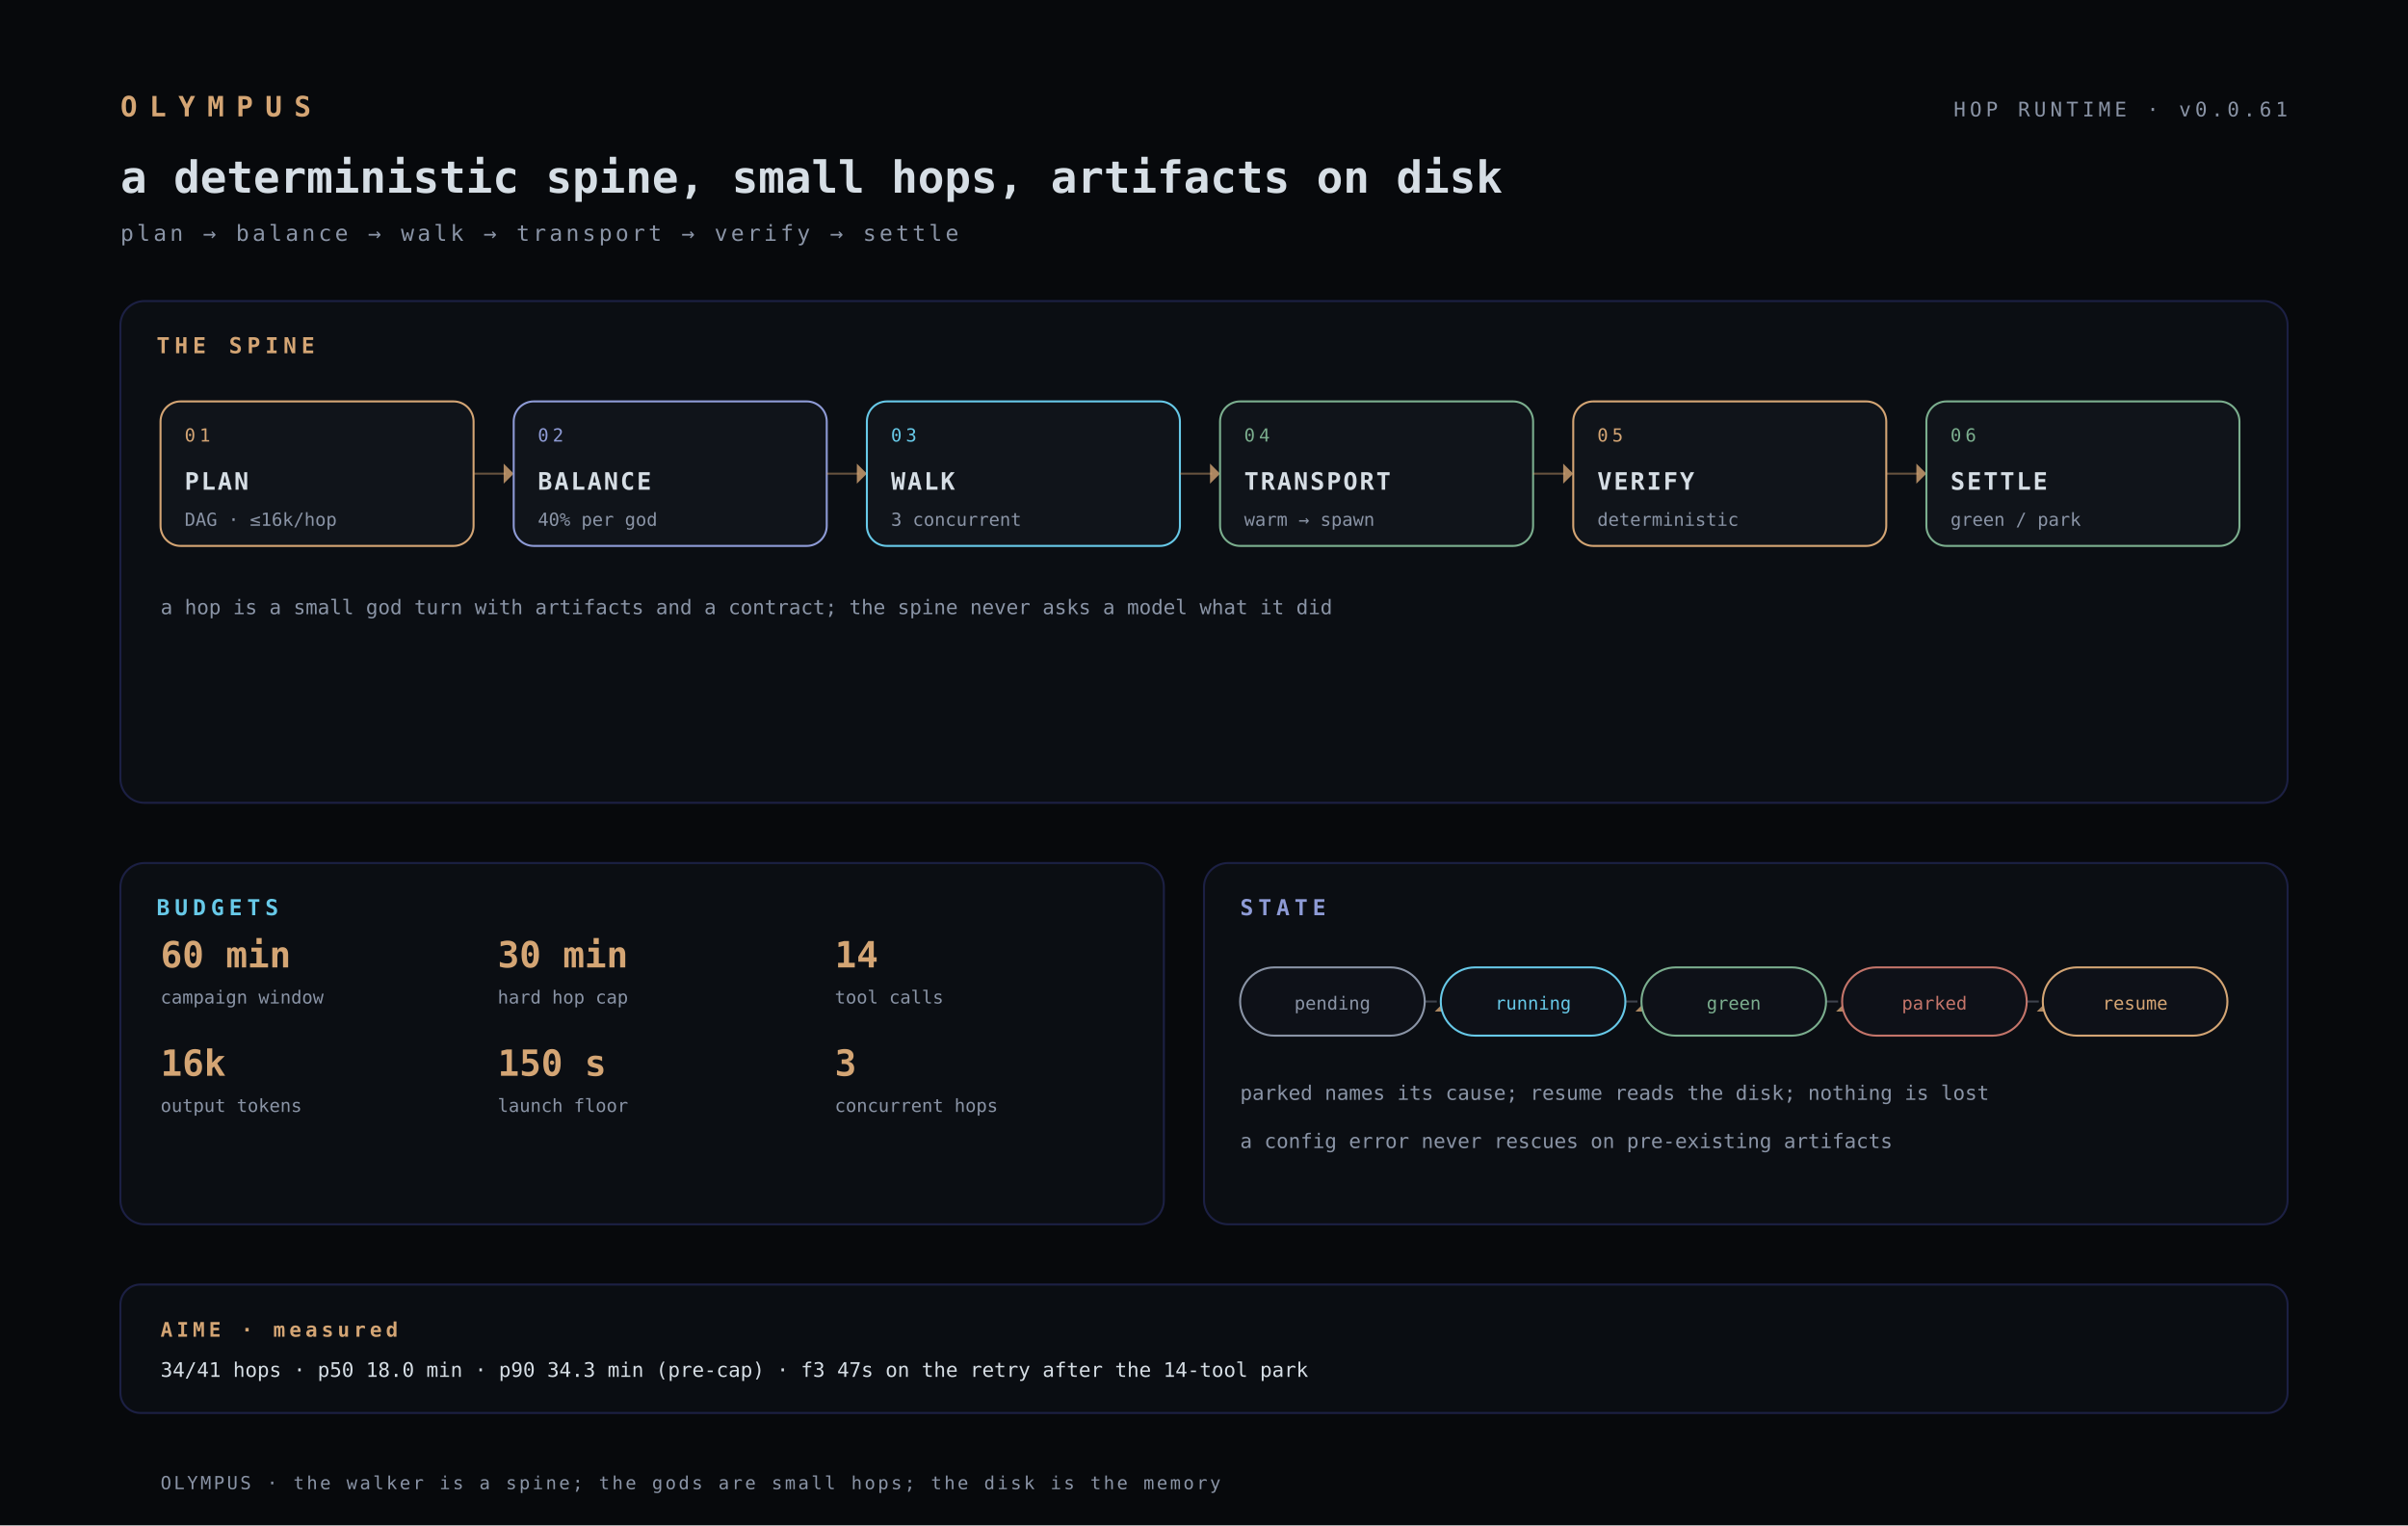
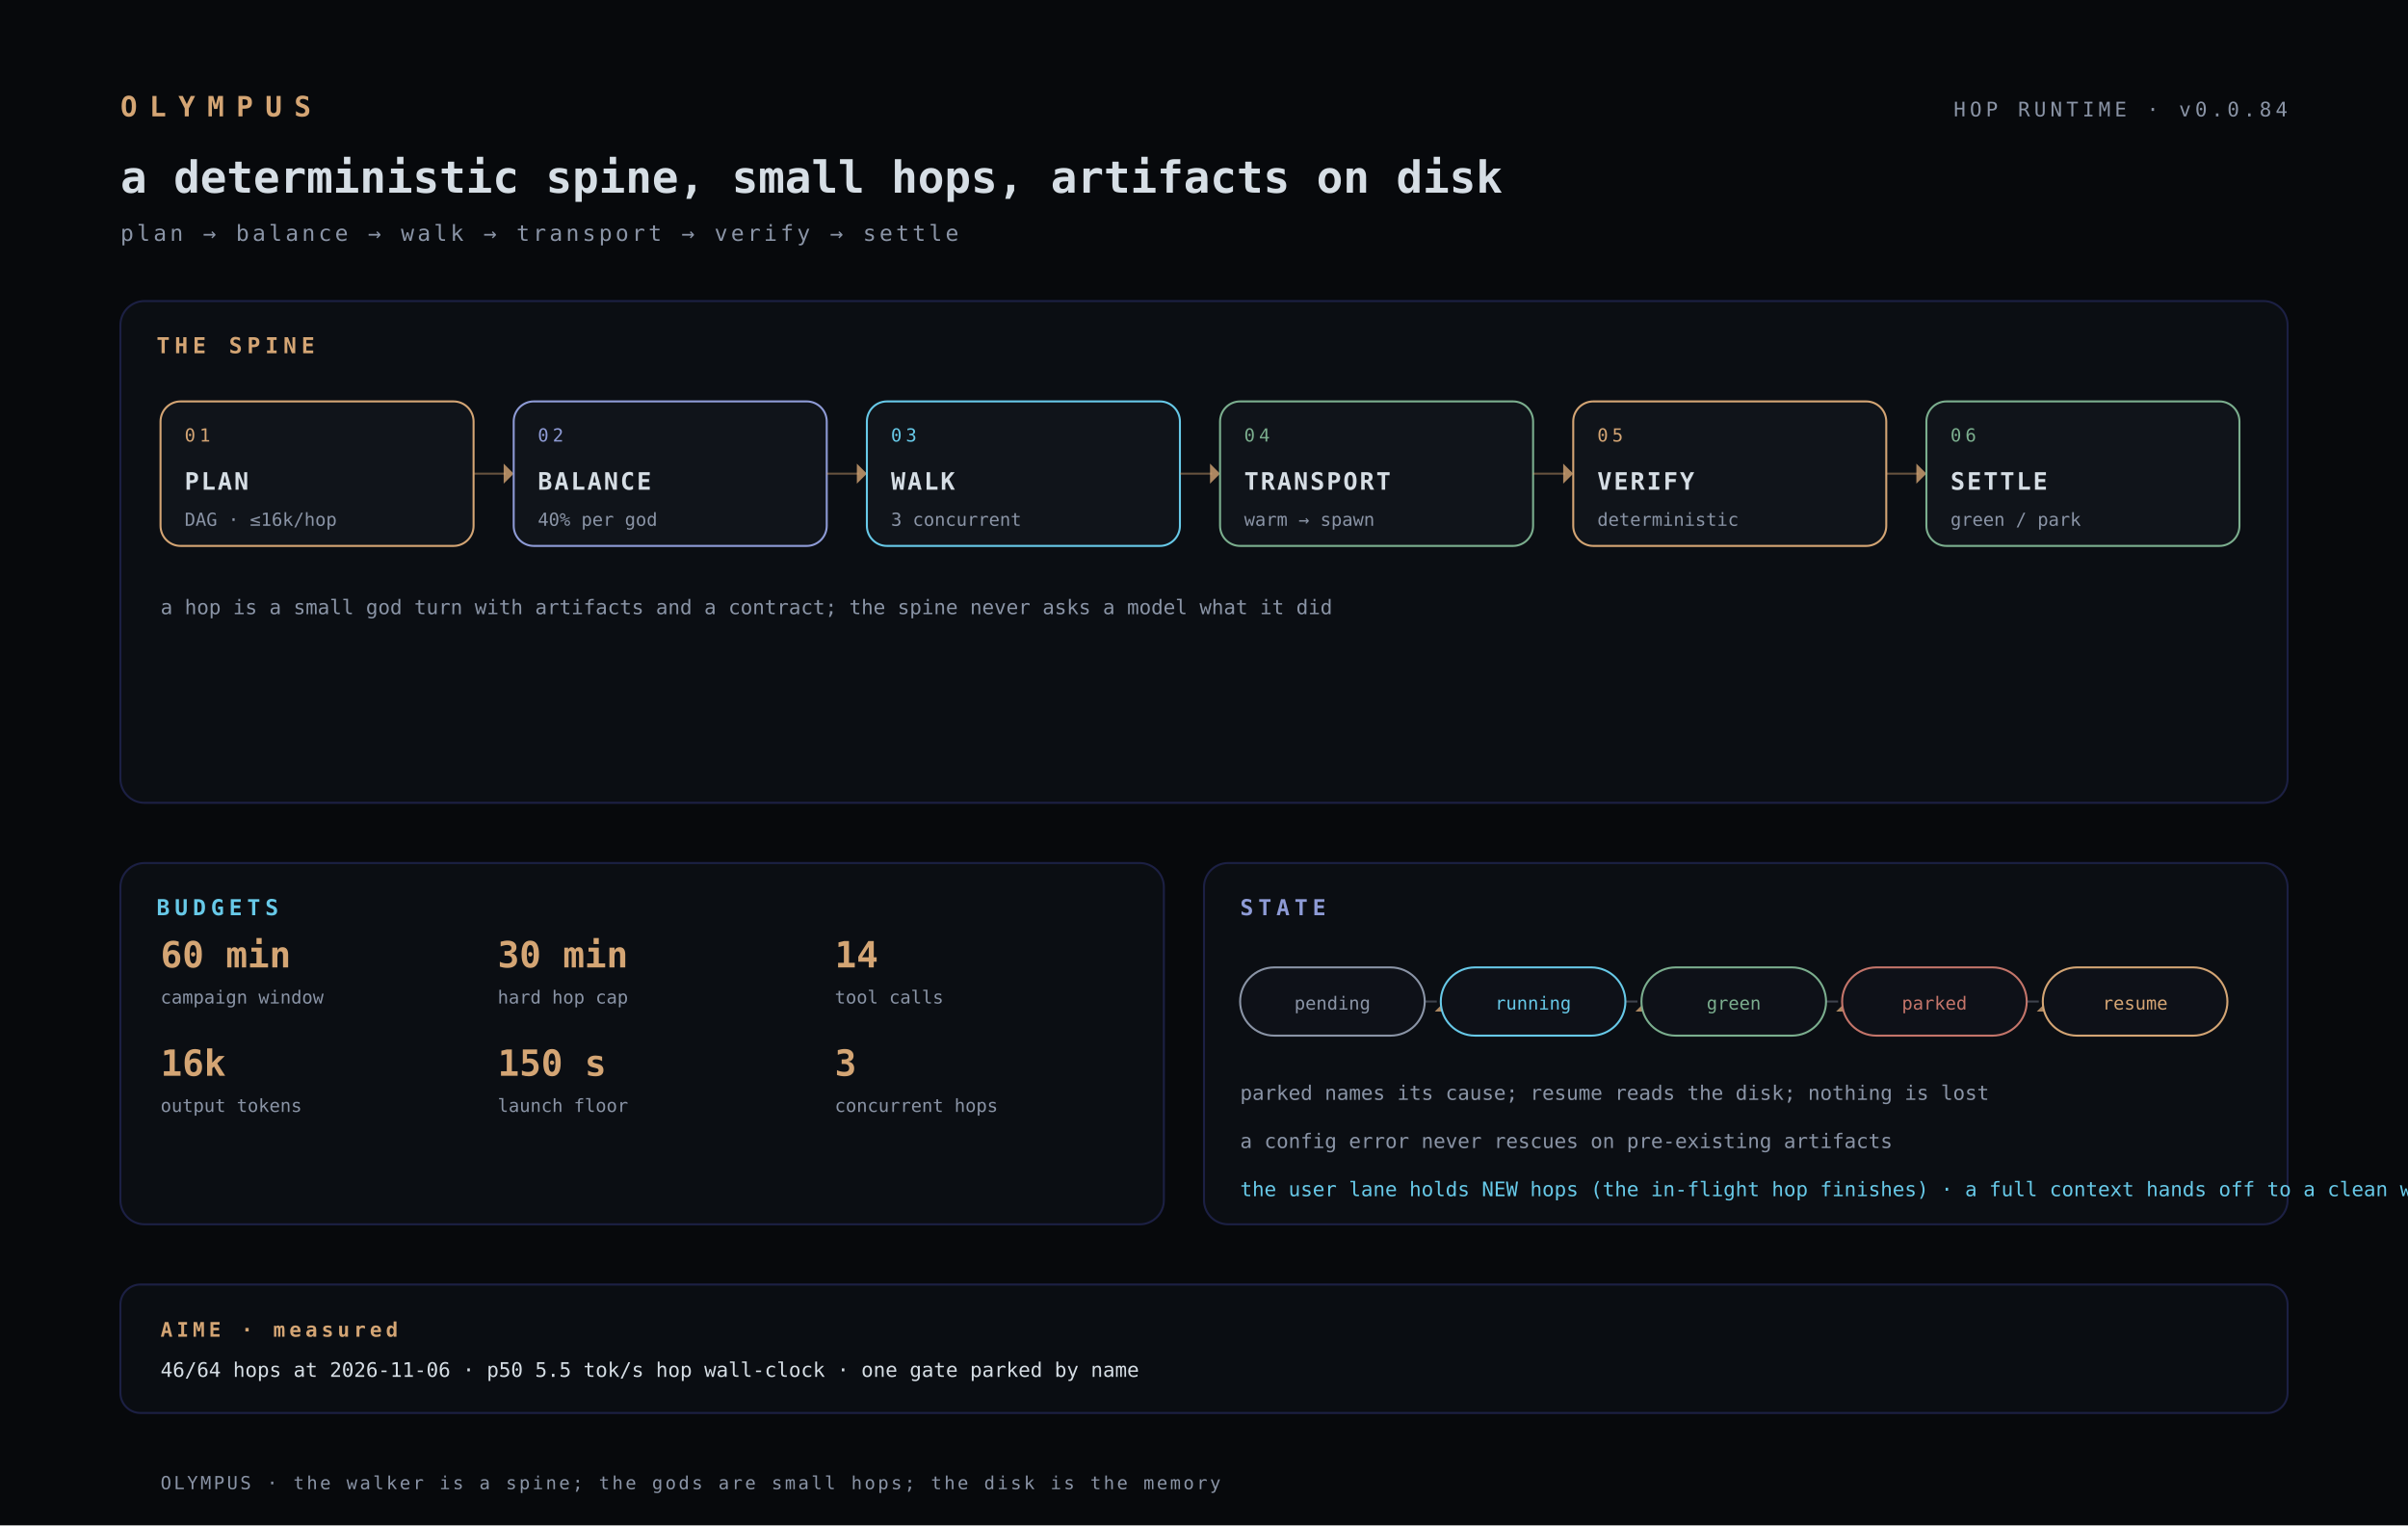
<svg xmlns="http://www.w3.org/2000/svg" width="1200" height="760">
  <rect width="100%" height="100%" fill="#07090C" />
  <text x="60" y="58" font-family="ui-monospace, SFMono-Regular, Menlo, monospace" font-size="14" font-weight="700" letter-spacing="6" text-anchor="start" fill="#D4A574" opacity="1">OLYMPUS</text>
-   <text x="1140" y="58" font-family="ui-monospace, SFMono-Regular, Menlo, monospace" font-size="10" font-weight="400" letter-spacing="2" text-anchor="end" fill="#8A94A6" opacity="1">HOP RUNTIME · v0.0.61</text>
+   <text x="1140" y="58" font-family="ui-monospace, SFMono-Regular, Menlo, monospace" font-size="10" font-weight="400" letter-spacing="2" text-anchor="end" fill="#8A94A6" opacity="1">HOP RUNTIME · v0.0.84</text>
  <text x="60" y="96" font-family="ui-monospace, SFMono-Regular, Menlo, monospace" font-size="22" font-weight="600" letter-spacing="0" text-anchor="start" fill="#D6DEE5" opacity="1">a deterministic spine, small hops, artifacts on disk</text>
  <text x="60" y="120" font-family="ui-monospace, SFMono-Regular, Menlo, monospace" font-size="11" font-weight="400" letter-spacing="1.6" text-anchor="start" fill="#8A94A6" opacity="1">plan → balance → walk → transport → verify → settle</text>
  <rect x="60" y="150" width="1080" height="250" rx="12" fill="#0B0E13" stroke="#1C2044" stroke-width="1" opacity="1" />
  <text x="78" y="176" font-family="ui-monospace, SFMono-Regular, Menlo, monospace" font-size="11" font-weight="700" letter-spacing="2.4" text-anchor="start" fill="#D4A574" opacity="1">THE SPINE</text>
  <rect x="80" y="200" width="156" height="72" rx="10" fill="#10141A" stroke="#D4A574" stroke-width="1" opacity="1" />
  <text x="92" y="220" font-family="ui-monospace, SFMono-Regular, Menlo, monospace" font-size="9" font-weight="400" letter-spacing="2" text-anchor="start" fill="#D4A574" opacity="1">01</text>
  <text x="92" y="244" font-family="ui-monospace, SFMono-Regular, Menlo, monospace" font-size="12" font-weight="700" letter-spacing="1" text-anchor="start" fill="#D6DEE5" opacity="1">PLAN</text>
  <text x="92" y="262" font-family="ui-monospace, SFMono-Regular, Menlo, monospace" font-size="9" font-weight="400" letter-spacing="0" text-anchor="start" fill="#8A94A6" opacity="1">DAG · ≤16k/hop</text>
  <line x1="236" y1="236" x2="252" y2="236" stroke="#D4A574" stroke-width="1" opacity="0.45" />
  <polygon points="256,236 251,231 251,241" fill="#D4A574" opacity="0.8" />
  <rect x="256" y="200" width="156" height="72" rx="10" fill="#10141A" stroke="#8E9BD6" stroke-width="1" opacity="1" />
  <text x="268" y="220" font-family="ui-monospace, SFMono-Regular, Menlo, monospace" font-size="9" font-weight="400" letter-spacing="2" text-anchor="start" fill="#8E9BD6" opacity="1">02</text>
  <text x="268" y="244" font-family="ui-monospace, SFMono-Regular, Menlo, monospace" font-size="12" font-weight="700" letter-spacing="1" text-anchor="start" fill="#D6DEE5" opacity="1">BALANCE</text>
  <text x="268" y="262" font-family="ui-monospace, SFMono-Regular, Menlo, monospace" font-size="9" font-weight="400" letter-spacing="0" text-anchor="start" fill="#8A94A6" opacity="1">40% per god</text>
  <line x1="412" y1="236" x2="428" y2="236" stroke="#D4A574" stroke-width="1" opacity="0.45" />
  <polygon points="432,236 427,231 427,241" fill="#D4A574" opacity="0.8" />
  <rect x="432" y="200" width="156" height="72" rx="10" fill="#10141A" stroke="#67C9E8" stroke-width="1" opacity="1" />
  <text x="444" y="220" font-family="ui-monospace, SFMono-Regular, Menlo, monospace" font-size="9" font-weight="400" letter-spacing="2" text-anchor="start" fill="#67C9E8" opacity="1">03</text>
  <text x="444" y="244" font-family="ui-monospace, SFMono-Regular, Menlo, monospace" font-size="12" font-weight="700" letter-spacing="1" text-anchor="start" fill="#D6DEE5" opacity="1">WALK</text>
  <text x="444" y="262" font-family="ui-monospace, SFMono-Regular, Menlo, monospace" font-size="9" font-weight="400" letter-spacing="0" text-anchor="start" fill="#8A94A6" opacity="1">3 concurrent</text>
  <line x1="588" y1="236" x2="604" y2="236" stroke="#D4A574" stroke-width="1" opacity="0.45" />
  <polygon points="608,236 603,231 603,241" fill="#D4A574" opacity="0.8" />
  <rect x="608" y="200" width="156" height="72" rx="10" fill="#10141A" stroke="#7BAE8E" stroke-width="1" opacity="1" />
  <text x="620" y="220" font-family="ui-monospace, SFMono-Regular, Menlo, monospace" font-size="9" font-weight="400" letter-spacing="2" text-anchor="start" fill="#7BAE8E" opacity="1">04</text>
  <text x="620" y="244" font-family="ui-monospace, SFMono-Regular, Menlo, monospace" font-size="12" font-weight="700" letter-spacing="1" text-anchor="start" fill="#D6DEE5" opacity="1">TRANSPORT</text>
  <text x="620" y="262" font-family="ui-monospace, SFMono-Regular, Menlo, monospace" font-size="9" font-weight="400" letter-spacing="0" text-anchor="start" fill="#8A94A6" opacity="1">warm → spawn</text>
  <line x1="764" y1="236" x2="780" y2="236" stroke="#D4A574" stroke-width="1" opacity="0.45" />
  <polygon points="784,236 779,231 779,241" fill="#D4A574" opacity="0.8" />
  <rect x="784" y="200" width="156" height="72" rx="10" fill="#10141A" stroke="#D4A574" stroke-width="1" opacity="1" />
  <text x="796" y="220" font-family="ui-monospace, SFMono-Regular, Menlo, monospace" font-size="9" font-weight="400" letter-spacing="2" text-anchor="start" fill="#D4A574" opacity="1">05</text>
  <text x="796" y="244" font-family="ui-monospace, SFMono-Regular, Menlo, monospace" font-size="12" font-weight="700" letter-spacing="1" text-anchor="start" fill="#D6DEE5" opacity="1">VERIFY</text>
  <text x="796" y="262" font-family="ui-monospace, SFMono-Regular, Menlo, monospace" font-size="9" font-weight="400" letter-spacing="0" text-anchor="start" fill="#8A94A6" opacity="1">deterministic</text>
  <line x1="940" y1="236" x2="956" y2="236" stroke="#D4A574" stroke-width="1" opacity="0.45" />
  <polygon points="960,236 955,231 955,241" fill="#D4A574" opacity="0.8" />
  <rect x="960" y="200" width="156" height="72" rx="10" fill="#10141A" stroke="#7BAE8E" stroke-width="1" opacity="1" />
  <text x="972" y="220" font-family="ui-monospace, SFMono-Regular, Menlo, monospace" font-size="9" font-weight="400" letter-spacing="2" text-anchor="start" fill="#7BAE8E" opacity="1">06</text>
  <text x="972" y="244" font-family="ui-monospace, SFMono-Regular, Menlo, monospace" font-size="12" font-weight="700" letter-spacing="1" text-anchor="start" fill="#D6DEE5" opacity="1">SETTLE</text>
  <text x="972" y="262" font-family="ui-monospace, SFMono-Regular, Menlo, monospace" font-size="9" font-weight="400" letter-spacing="0" text-anchor="start" fill="#8A94A6" opacity="1">green / park</text>
  <text x="80" y="306" font-family="ui-monospace, SFMono-Regular, Menlo, monospace" font-size="10" font-weight="400" letter-spacing="0" text-anchor="start" fill="#8A94A6" opacity="1">a hop is a small god turn with artifacts and a contract; the spine never asks a model what it did</text>
  <rect x="60" y="430" width="520" height="180" rx="12" fill="#0B0E13" stroke="#1C2044" stroke-width="1" opacity="1" />
  <text x="78" y="456" font-family="ui-monospace, SFMono-Regular, Menlo, monospace" font-size="11" font-weight="700" letter-spacing="2.4" text-anchor="start" fill="#67C9E8" opacity="1">BUDGETS</text>
  <text x="80" y="482" font-family="ui-monospace, SFMono-Regular, Menlo, monospace" font-size="18" font-weight="700" letter-spacing="0" text-anchor="start" fill="#D4A574" opacity="1">60 min</text>
  <text x="80" y="500" font-family="ui-monospace, SFMono-Regular, Menlo, monospace" font-size="9" font-weight="400" letter-spacing="0" text-anchor="start" fill="#8A94A6" opacity="1">campaign window</text>
  <text x="248" y="482" font-family="ui-monospace, SFMono-Regular, Menlo, monospace" font-size="18" font-weight="700" letter-spacing="0" text-anchor="start" fill="#D4A574" opacity="1">30 min</text>
  <text x="248" y="500" font-family="ui-monospace, SFMono-Regular, Menlo, monospace" font-size="9" font-weight="400" letter-spacing="0" text-anchor="start" fill="#8A94A6" opacity="1">hard hop cap</text>
  <text x="416" y="482" font-family="ui-monospace, SFMono-Regular, Menlo, monospace" font-size="18" font-weight="700" letter-spacing="0" text-anchor="start" fill="#D4A574" opacity="1">14</text>
  <text x="416" y="500" font-family="ui-monospace, SFMono-Regular, Menlo, monospace" font-size="9" font-weight="400" letter-spacing="0" text-anchor="start" fill="#8A94A6" opacity="1">tool calls</text>
  <text x="80" y="536" font-family="ui-monospace, SFMono-Regular, Menlo, monospace" font-size="18" font-weight="700" letter-spacing="0" text-anchor="start" fill="#D4A574" opacity="1">16k</text>
  <text x="80" y="554" font-family="ui-monospace, SFMono-Regular, Menlo, monospace" font-size="9" font-weight="400" letter-spacing="0" text-anchor="start" fill="#8A94A6" opacity="1">output tokens</text>
  <text x="248" y="536" font-family="ui-monospace, SFMono-Regular, Menlo, monospace" font-size="18" font-weight="700" letter-spacing="0" text-anchor="start" fill="#D4A574" opacity="1">150 s</text>
  <text x="248" y="554" font-family="ui-monospace, SFMono-Regular, Menlo, monospace" font-size="9" font-weight="400" letter-spacing="0" text-anchor="start" fill="#8A94A6" opacity="1">launch floor</text>
  <text x="416" y="536" font-family="ui-monospace, SFMono-Regular, Menlo, monospace" font-size="18" font-weight="700" letter-spacing="0" text-anchor="start" fill="#D4A574" opacity="1">3</text>
  <text x="416" y="554" font-family="ui-monospace, SFMono-Regular, Menlo, monospace" font-size="9" font-weight="400" letter-spacing="0" text-anchor="start" fill="#8A94A6" opacity="1">concurrent hops</text>
  <rect x="600" y="430" width="540" height="180" rx="12" fill="#0B0E13" stroke="#1C2044" stroke-width="1" opacity="1" />
  <text x="618" y="456" font-family="ui-monospace, SFMono-Regular, Menlo, monospace" font-size="11" font-weight="700" letter-spacing="2.4" text-anchor="start" fill="#8E9BD6" opacity="1">STATE</text>
  <rect x="618" y="482" width="92" height="34" rx="17" fill="#0E1118" stroke="#8A94A6" stroke-width="1" opacity="1" />
  <text x="664" y="503" font-family="ui-monospace, SFMono-Regular, Menlo, monospace" font-size="9" font-weight="400" letter-spacing="0" text-anchor="middle" fill="#8A94A6" opacity="1">pending</text>
  <line x1="710" y1="499" x2="716" y2="499" stroke="#8A94A6" stroke-width="1" opacity="0.4" />
  <polygon points="720,499 715,504 725,504" fill="#D4A574" opacity="0.8" />
  <rect x="718" y="482" width="92" height="34" rx="17" fill="#0E1118" stroke="#67C9E8" stroke-width="1" opacity="1" />
  <text x="764" y="503" font-family="ui-monospace, SFMono-Regular, Menlo, monospace" font-size="9" font-weight="400" letter-spacing="0" text-anchor="middle" fill="#67C9E8" opacity="1">running</text>
  <line x1="810" y1="499" x2="816" y2="499" stroke="#8A94A6" stroke-width="1" opacity="0.4" />
  <polygon points="820,499 815,504 825,504" fill="#D4A574" opacity="0.8" />
  <rect x="818" y="482" width="92" height="34" rx="17" fill="#0E1118" stroke="#7BAE8E" stroke-width="1" opacity="1" />
  <text x="864" y="503" font-family="ui-monospace, SFMono-Regular, Menlo, monospace" font-size="9" font-weight="400" letter-spacing="0" text-anchor="middle" fill="#7BAE8E" opacity="1">green</text>
  <line x1="910" y1="499" x2="916" y2="499" stroke="#8A94A6" stroke-width="1" opacity="0.4" />
  <polygon points="920,499 915,504 925,504" fill="#D4A574" opacity="0.8" />
  <rect x="918" y="482" width="92" height="34" rx="17" fill="#0E1118" stroke="#C4756A" stroke-width="1" opacity="1" />
  <text x="964" y="503" font-family="ui-monospace, SFMono-Regular, Menlo, monospace" font-size="9" font-weight="400" letter-spacing="0" text-anchor="middle" fill="#C4756A" opacity="1">parked</text>
  <line x1="1010" y1="499" x2="1016" y2="499" stroke="#8A94A6" stroke-width="1" opacity="0.4" />
  <polygon points="1020,499 1015,504 1025,504" fill="#D4A574" opacity="0.8" />
  <rect x="1018" y="482" width="92" height="34" rx="17" fill="#0E1118" stroke="#D4A574" stroke-width="1" opacity="1" />
  <text x="1064" y="503" font-family="ui-monospace, SFMono-Regular, Menlo, monospace" font-size="9" font-weight="400" letter-spacing="0" text-anchor="middle" fill="#D4A574" opacity="1">resume</text>
  <text x="618" y="548" font-family="ui-monospace, SFMono-Regular, Menlo, monospace" font-size="10" font-weight="400" letter-spacing="0" text-anchor="start" fill="#8A94A6" opacity="1">parked names its cause; resume reads the disk; nothing is lost</text>
  <text x="618" y="572" font-family="ui-monospace, SFMono-Regular, Menlo, monospace" font-size="10" font-weight="400" letter-spacing="0" text-anchor="start" fill="#8A94A6" opacity="1">a config error never rescues on pre-existing artifacts</text>
+   <text x="618" y="596" font-family="ui-monospace, SFMono-Regular, Menlo, monospace" font-size="10" font-weight="400" letter-spacing="0" text-anchor="start" fill="#67C9E8" opacity="1">the user lane holds NEW hops (the in-flight hop finishes) · a full context hands off to a clean window</text>
  <rect x="60" y="640" width="1080" height="64" rx="10" fill="#0A0D12" stroke="#1C2044" stroke-width="1" opacity="1" />
  <text x="80" y="666" font-family="ui-monospace, SFMono-Regular, Menlo, monospace" font-size="10" font-weight="700" letter-spacing="2" text-anchor="start" fill="#D4A574" opacity="1">AIME · measured</text>
-   <text x="80" y="686" font-family="ui-monospace, SFMono-Regular, Menlo, monospace" font-size="10" font-weight="400" letter-spacing="0" text-anchor="start" fill="#D6DEE5" opacity="1">34/41 hops · p50 18.0 min · p90 34.3 min (pre-cap) · f3 47s on the retry after the 14-tool park</text>
+   <text x="80" y="686" font-family="ui-monospace, SFMono-Regular, Menlo, monospace" font-size="10" font-weight="400" letter-spacing="0" text-anchor="start" fill="#D6DEE5" opacity="1">46/64 hops at 2026-11-06 · p50 5.5 tok/s hop wall-clock · one gate parked by name</text>
  <text x="80" y="742" font-family="ui-monospace, SFMono-Regular, Menlo, monospace" font-size="9" font-weight="400" letter-spacing="1.2" text-anchor="start" fill="#8A94A6" opacity="1">OLYMPUS · the walker is a spine; the gods are small hops; the disk is the memory</text>
</svg>
